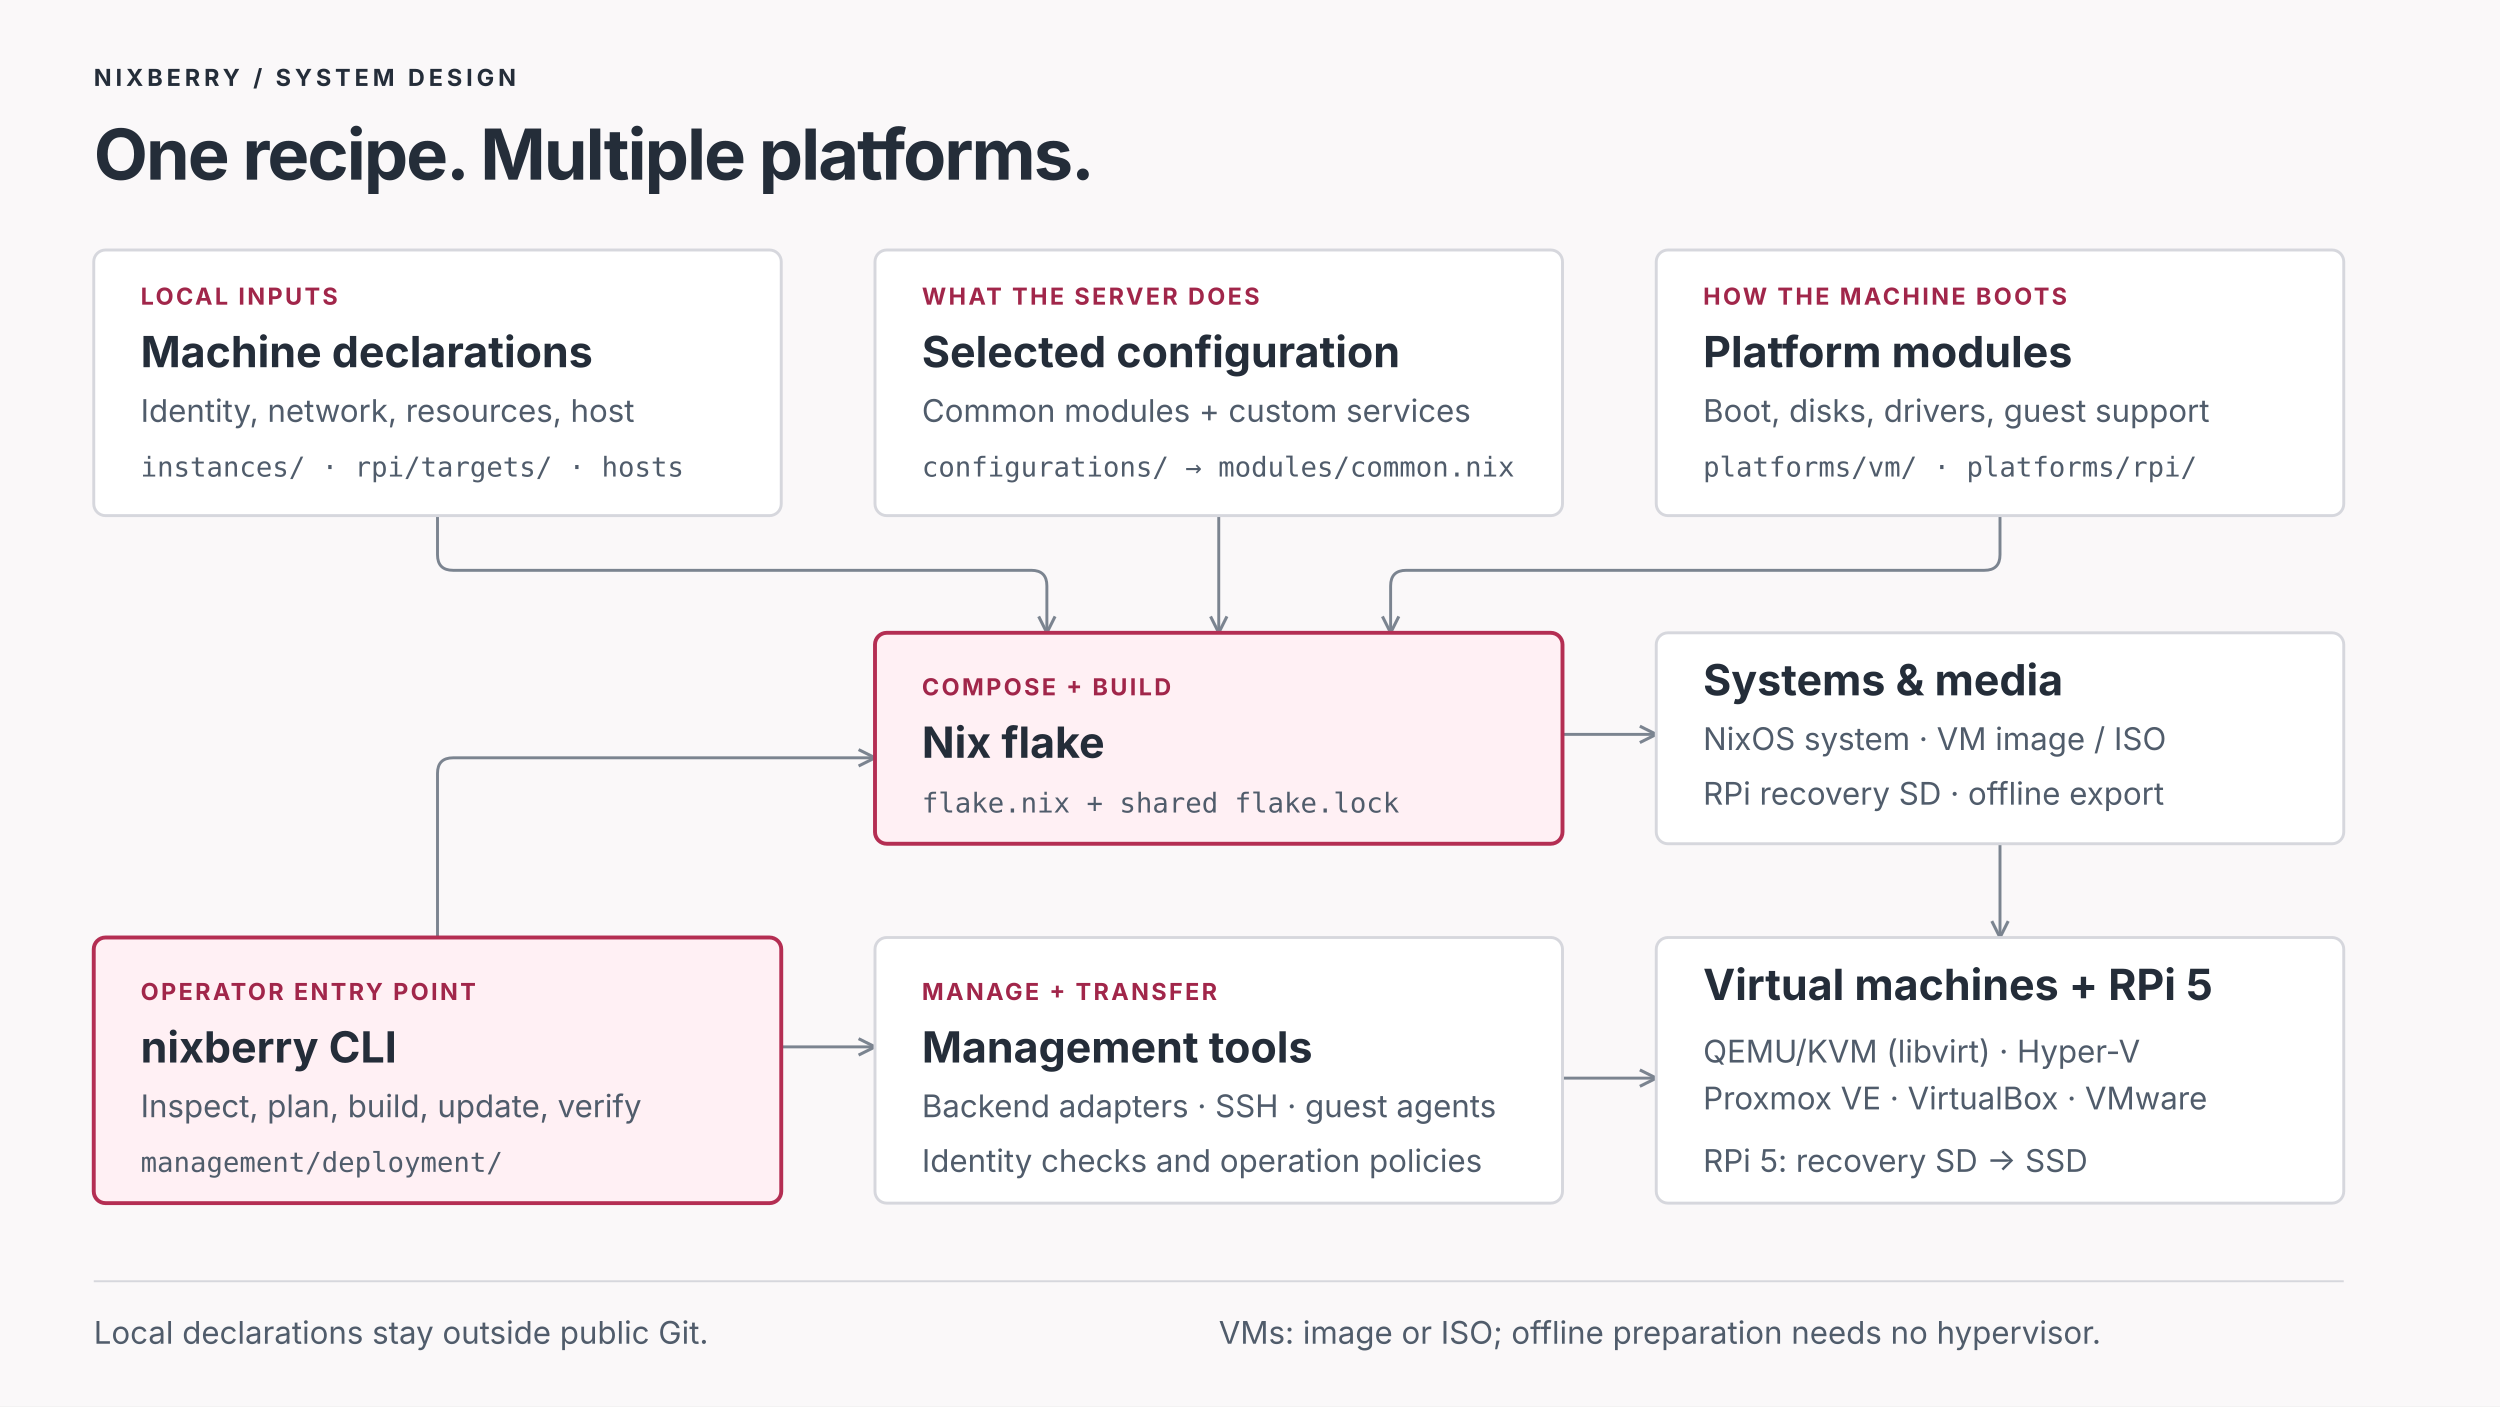
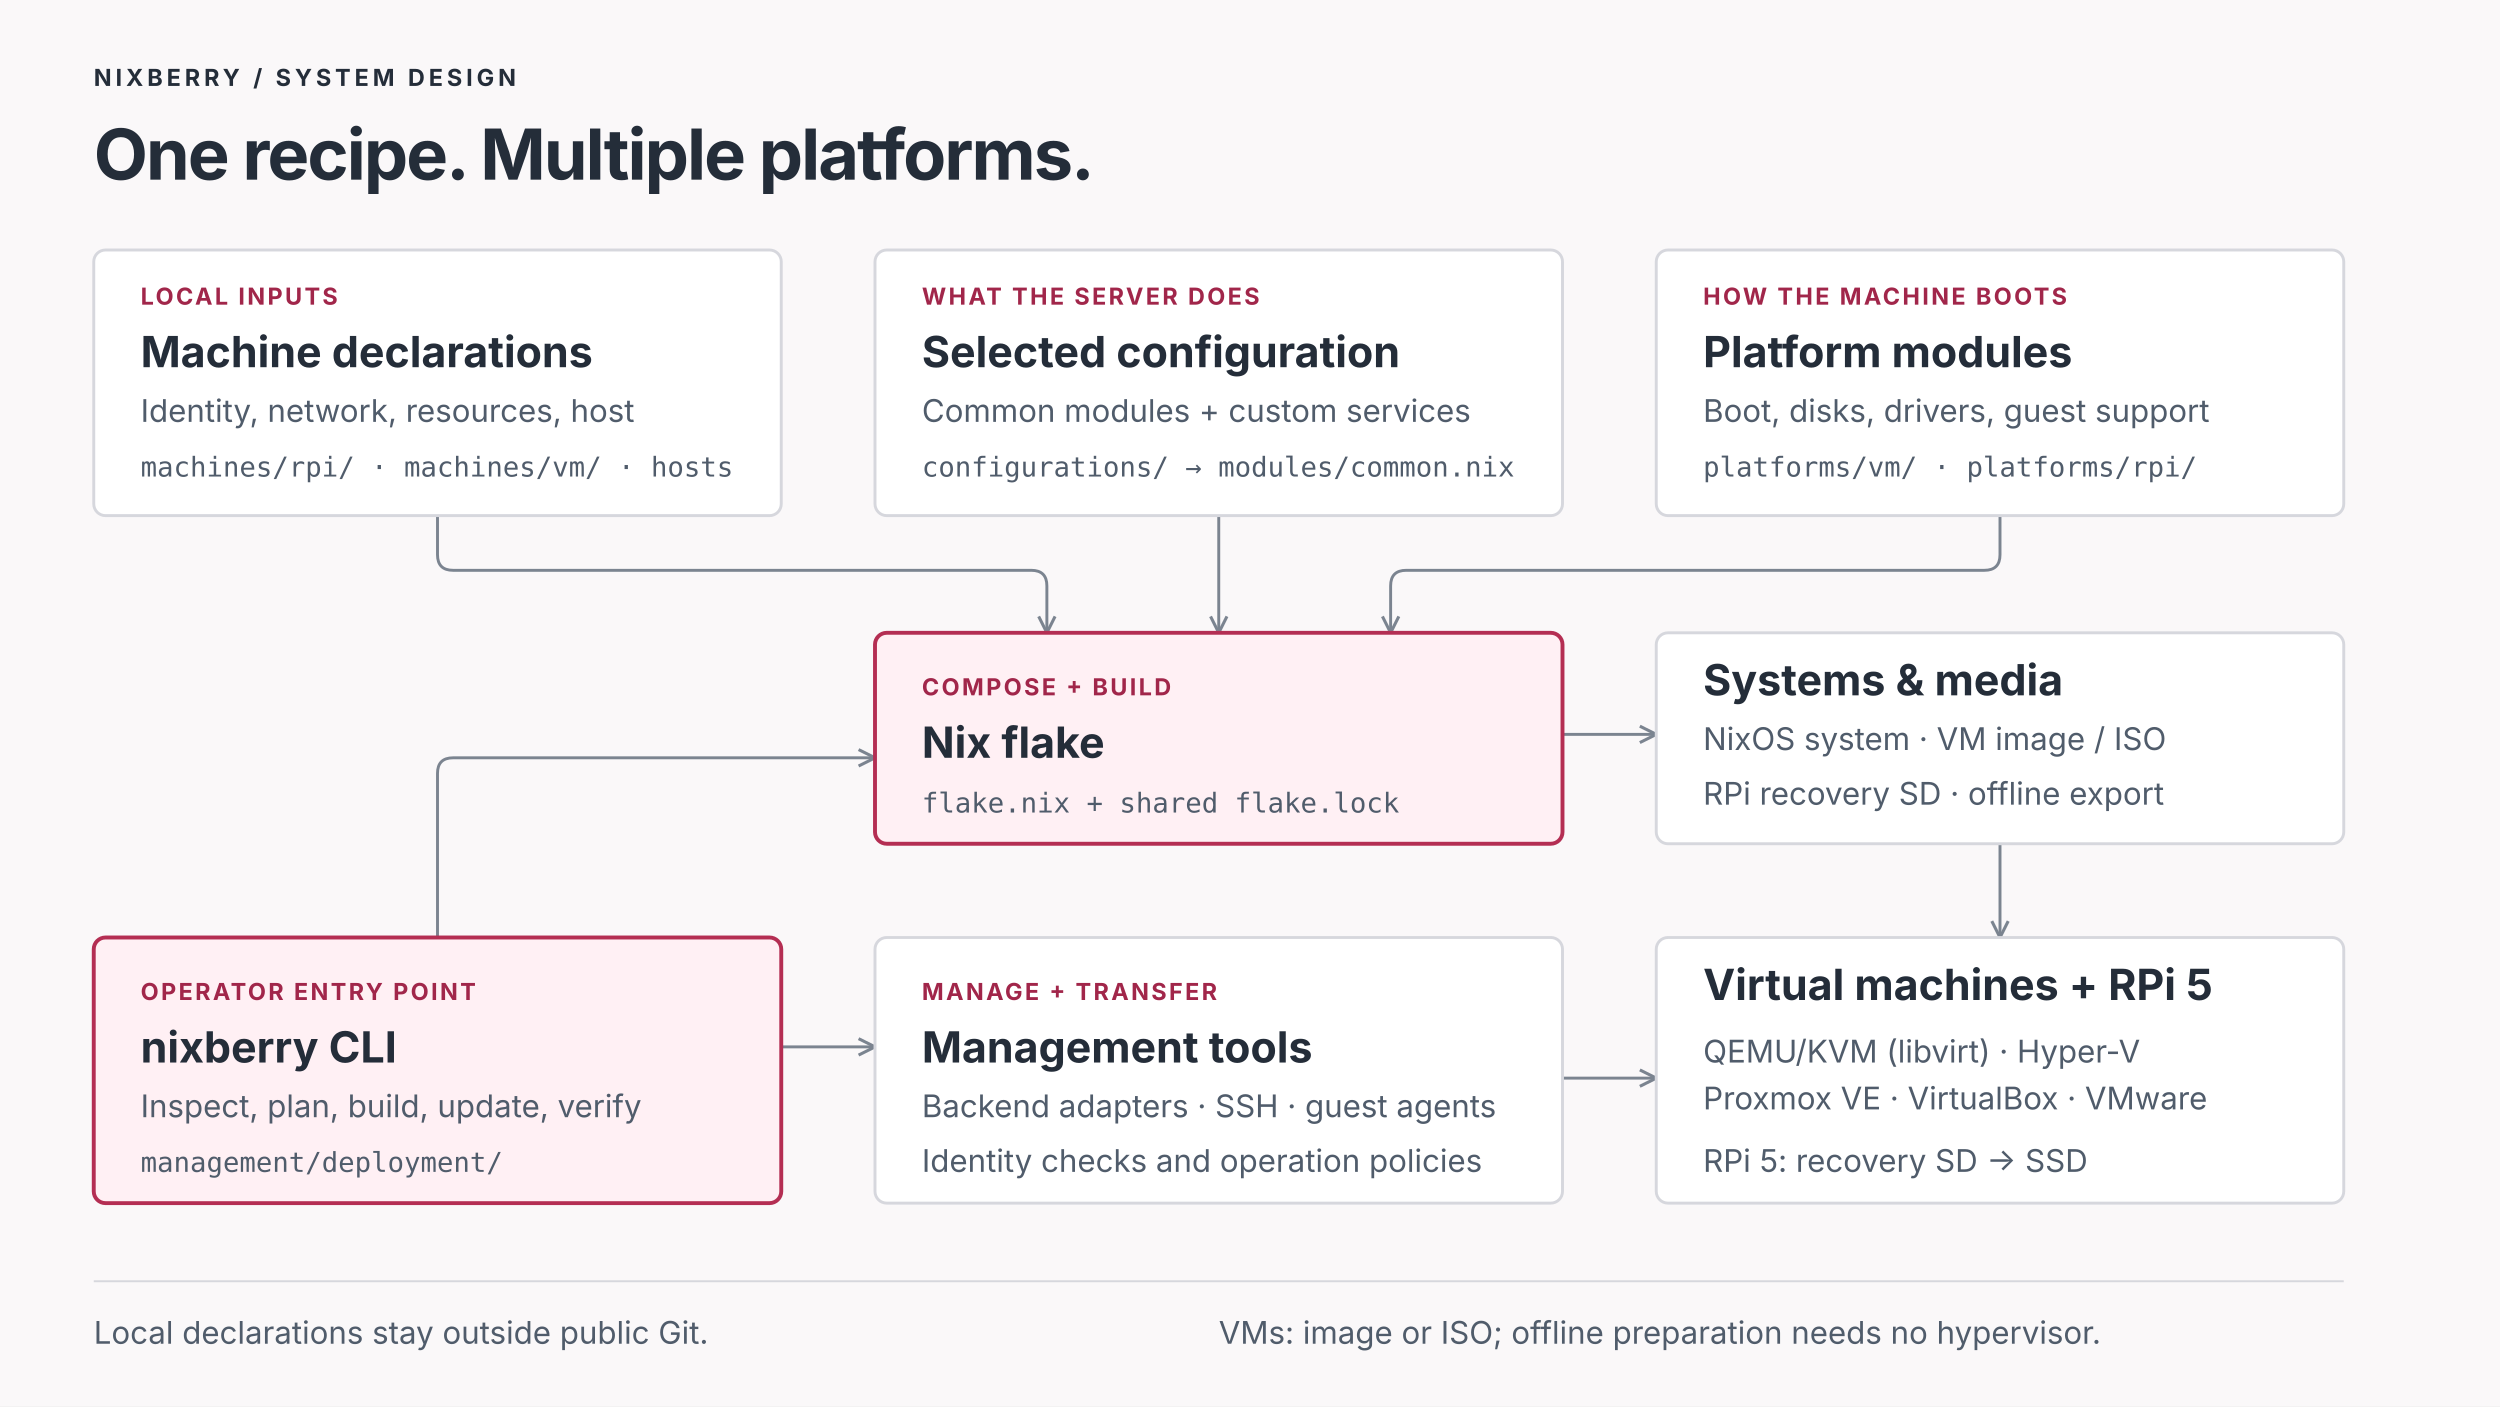
<svg xmlns="http://www.w3.org/2000/svg" viewBox="0 0 1280 720" role="img" aria-labelledby="nb-architecture-title nb-architecture-desc" id="architecture-root">
  <defs>
    <style>#architecture-root { color-scheme: light; background: #faf8f9; color: #242d39; }
      #architecture-root { font-family: system-ui, sans-serif; }
      #architecture-root .diagram-container { width: 100%; overflow-x: auto; }
      #architecture-root a { color: #a1264a; }
      #architecture-root .diagram-container { overflow: visible; }
      #architecture-root text { font-family: system-ui, -apple-system, 'Segoe UI', sans-serif; fill: #242d39; }
      #architecture-root .title { font-size: 36px; font-weight: 720; letter-spacing: -1px; }
      #architecture-root .heading { font-size: 22px; font-weight: 650; }
      #architecture-root .body { font-size: 16px; fill: #505c6b; }
      #architecture-root .code { font-family: ui-monospace, 'DejaVu Sans Mono', monospace; font-size: 14px; fill: #505c6b; }
      #architecture-root .tag { font-size: 12px; font-weight: 700; letter-spacing: 1.2px; fill: #a1264a; }
      #architecture-root .box { fill: #fff; stroke: #d6d7dd; stroke-width: 1.5; }
      #architecture-root .focus { fill: #fff0f4; stroke: #b42e53; stroke-width: 2; }
      #architecture-root .flow { fill: none; stroke: #7b8490; stroke-width: 1.5; marker-end: url(#architecture-nb-arrow); }</style>
    <marker id="architecture-nb-arrow" viewBox="0 0 10 10" refX="9" refY="5" markerWidth="7" markerHeight="7" orient="auto-start-reverse">
      <path d="M 1 1 L 9 5 L 1 9" fill="none" stroke="#7b8490" stroke-width="1.5" />
    </marker>
    <style>
      text { font-family: system-ui, -apple-system, 'Segoe UI', sans-serif; fill: #242d39; }
      .eyebrow { font-size: 12px; font-weight: 700; letter-spacing: 2px; fill: #a1264a; }
      .title { font-size: 36px; font-weight: 720; letter-spacing: -1px; }
      .heading { font-size: 22px; font-weight: 650; }
      .body { font-size: 16px; fill: #505c6b; }
      .code { font-family: ui-monospace, 'DejaVu Sans Mono', monospace; font-size: 14px; fill: #505c6b; }
      .tag { font-size: 12px; font-weight: 700; letter-spacing: 1.2px; fill: #a1264a; }
      .box { fill: #fff; stroke: #d6d7dd; stroke-width: 1.5; }
      .focus { fill: #fff0f4; stroke: #b42e53; stroke-width: 2; }
      .flow { fill: none; stroke: #7b8490; stroke-width: 1.5; marker-end: url(#architecture-nb-arrow); }
    </style>
  </defs>
  <rect width="1280" height="720" fill="#faf8f9" />
  <text x="48" y="44" class="eyebrow">NIXBERRY / SYSTEM DESIGN</text>
  <text x="48" y="92" class="title">One recipe. Multiple platforms.</text>
  <path class="flow" d="M224 264 V284 Q224 292 232 292 H528 Q536 292 536 300 V324" />
  <path class="flow" d="M624 264 V324" />
  <path class="flow" d="M1024 264 V284 Q1024 292 1016 292 H720 Q712 292 712 300 V324" />
  <path class="flow" d="M800 376 H848" />
  <path class="flow" d="M224 480 V396 Q224 388 232 388 H448" />
  <path class="flow" d="M400 536 H448" />
  <path class="flow" d="M800 552 H848" />
  <path class="flow" d="M1024 432 V480" />
  <rect x="48" y="128" width="352" height="136" rx="6" class="box" />
  <text x="72" y="156" class="tag">LOCAL INPUTS</text>
  <text x="72" y="188" class="heading">Machine declarations</text>
  <text x="72" y="216" class="body">Identity, network, resources, host</text>
-   <text x="72" y="244" class="code">instances/ · rpi/targets/ · hosts</text>
+   <text x="72" y="244" class="code">machines/rpi/ · machines/vm/ · hosts</text>
  <rect x="448" y="128" width="352" height="136" rx="6" class="box" />
  <text x="472" y="156" class="tag">WHAT THE SERVER DOES</text>
  <text x="472" y="188" class="heading">Selected configuration</text>
  <text x="472" y="216" class="body">Common modules + custom services</text>
  <text x="472" y="244" class="code">configurations/ → modules/common.nix</text>
  <rect x="848" y="128" width="352" height="136" rx="6" class="box" />
  <text x="872" y="156" class="tag">HOW THE MACHINE BOOTS</text>
  <text x="872" y="188" class="heading">Platform modules</text>
  <text x="872" y="216" class="body">Boot, disks, drivers, guest support</text>
  <text x="872" y="244" class="code">platforms/vm/ · platforms/rpi/</text>
  <rect x="448" y="324" width="352" height="108" rx="6" class="focus" />
  <text x="472" y="356" class="tag">COMPOSE + BUILD</text>
  <text x="472" y="388" class="heading">Nix flake</text>
  <text x="472" y="416" class="code">flake.nix + shared flake.lock</text>
  <rect x="848" y="324" width="352" height="108" rx="6" class="box" />
  <text x="872" y="356" class="heading">Systems &amp; media</text>
  <text x="872" y="384" class="body">NixOS system · VM image / ISO</text>
  <text x="872" y="412" class="body">RPi recovery SD · offline export</text>
  <rect x="48" y="480" width="352" height="136" rx="6" class="focus" />
  <text x="72" y="512" class="tag">OPERATOR ENTRY POINT</text>
  <text x="72" y="544" class="heading">nixberry CLI</text>
  <text x="72" y="572" class="body">Inspect, plan, build, update, verify</text>
  <text x="72" y="600" class="code">management/deployment/</text>
  <rect x="448" y="480" width="352" height="136" rx="6" class="box" />
  <text x="472" y="512" class="tag">MANAGE + TRANSFER</text>
  <text x="472" y="544" class="heading">Management tools</text>
  <text x="472" y="572" class="body">Backend adapters · SSH · guest agents</text>
  <text x="472" y="600" class="body">Identity checks and operation policies</text>
  <rect x="848" y="480" width="352" height="136" rx="6" class="box" />
  <text x="872" y="512" class="heading">Virtual machines + RPi 5</text>
  <text x="872" y="544" class="body">QEMU/KVM (libvirt) · Hyper-V</text>
  <text x="872" y="568" class="body">Proxmox VE · VirtualBox · VMware</text>
  <text x="872" y="600" class="body">RPi 5: recovery SD → SSD</text>
  <line x1="48" y1="656" x2="1200" y2="656" stroke="#d6d7dd" />
  <text x="48" y="688" class="body">Local declarations stay outside public Git.</text>
  <text x="624" y="688" class="body">VMs: image or ISO; offline preparation needs no hypervisor.</text>
</svg>
